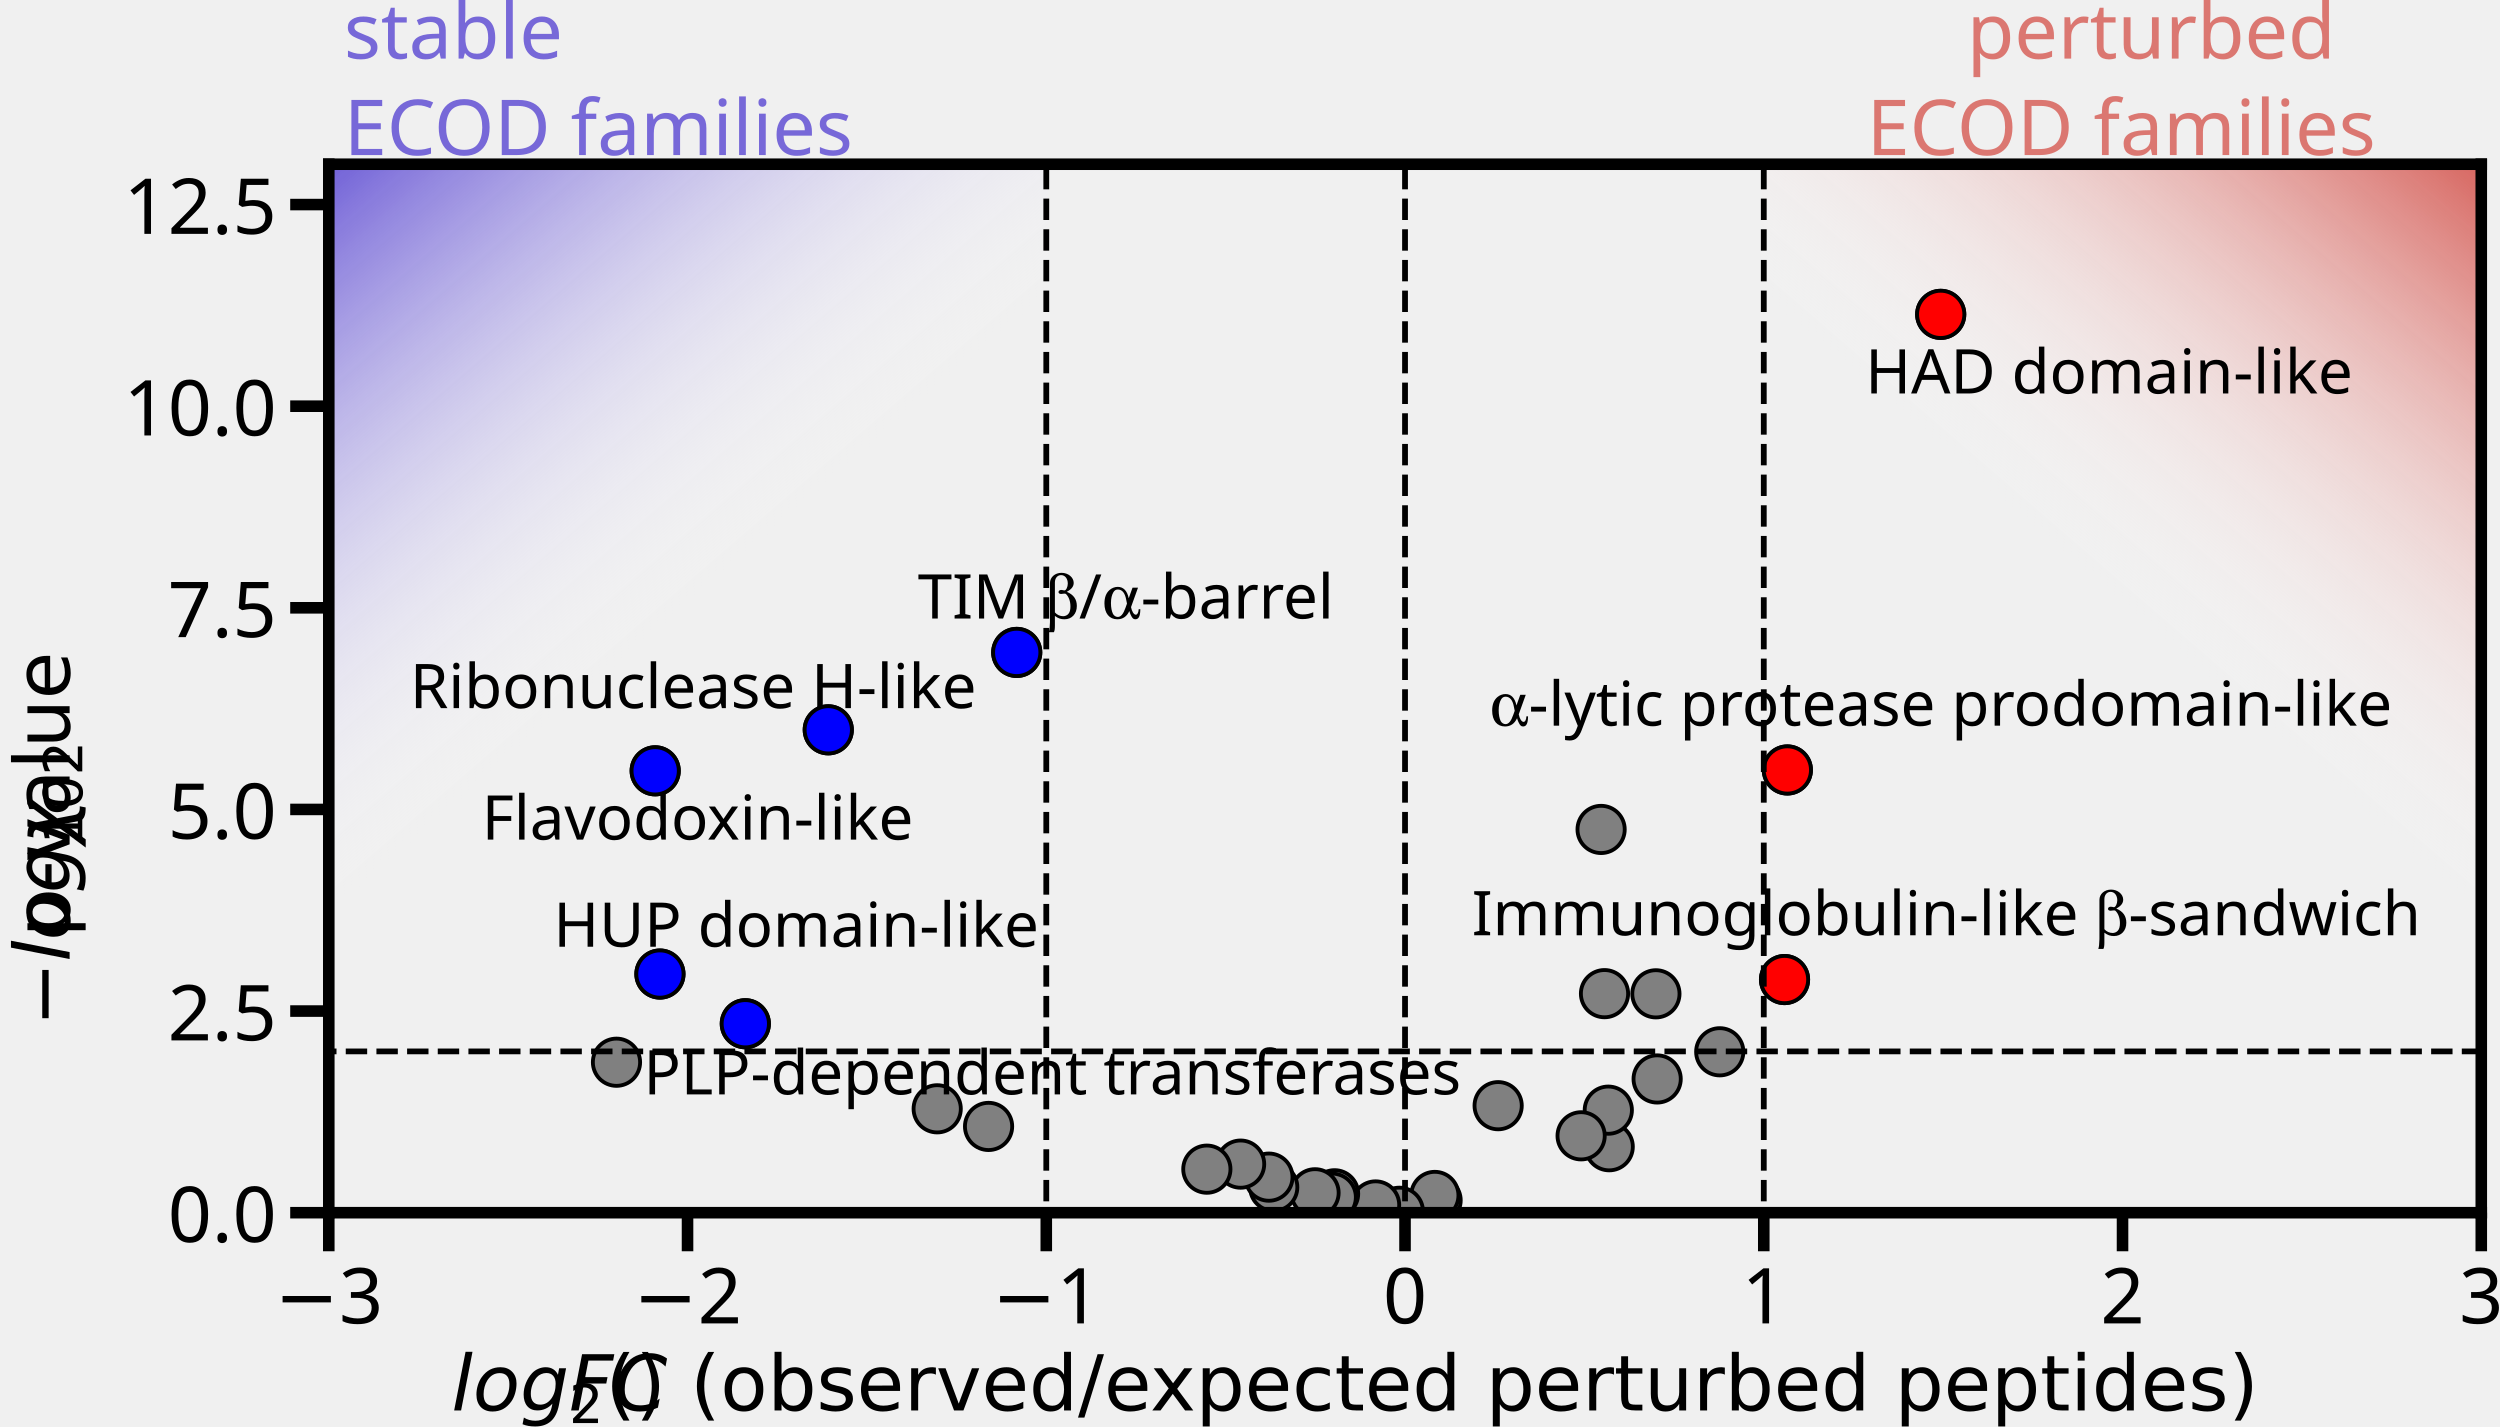
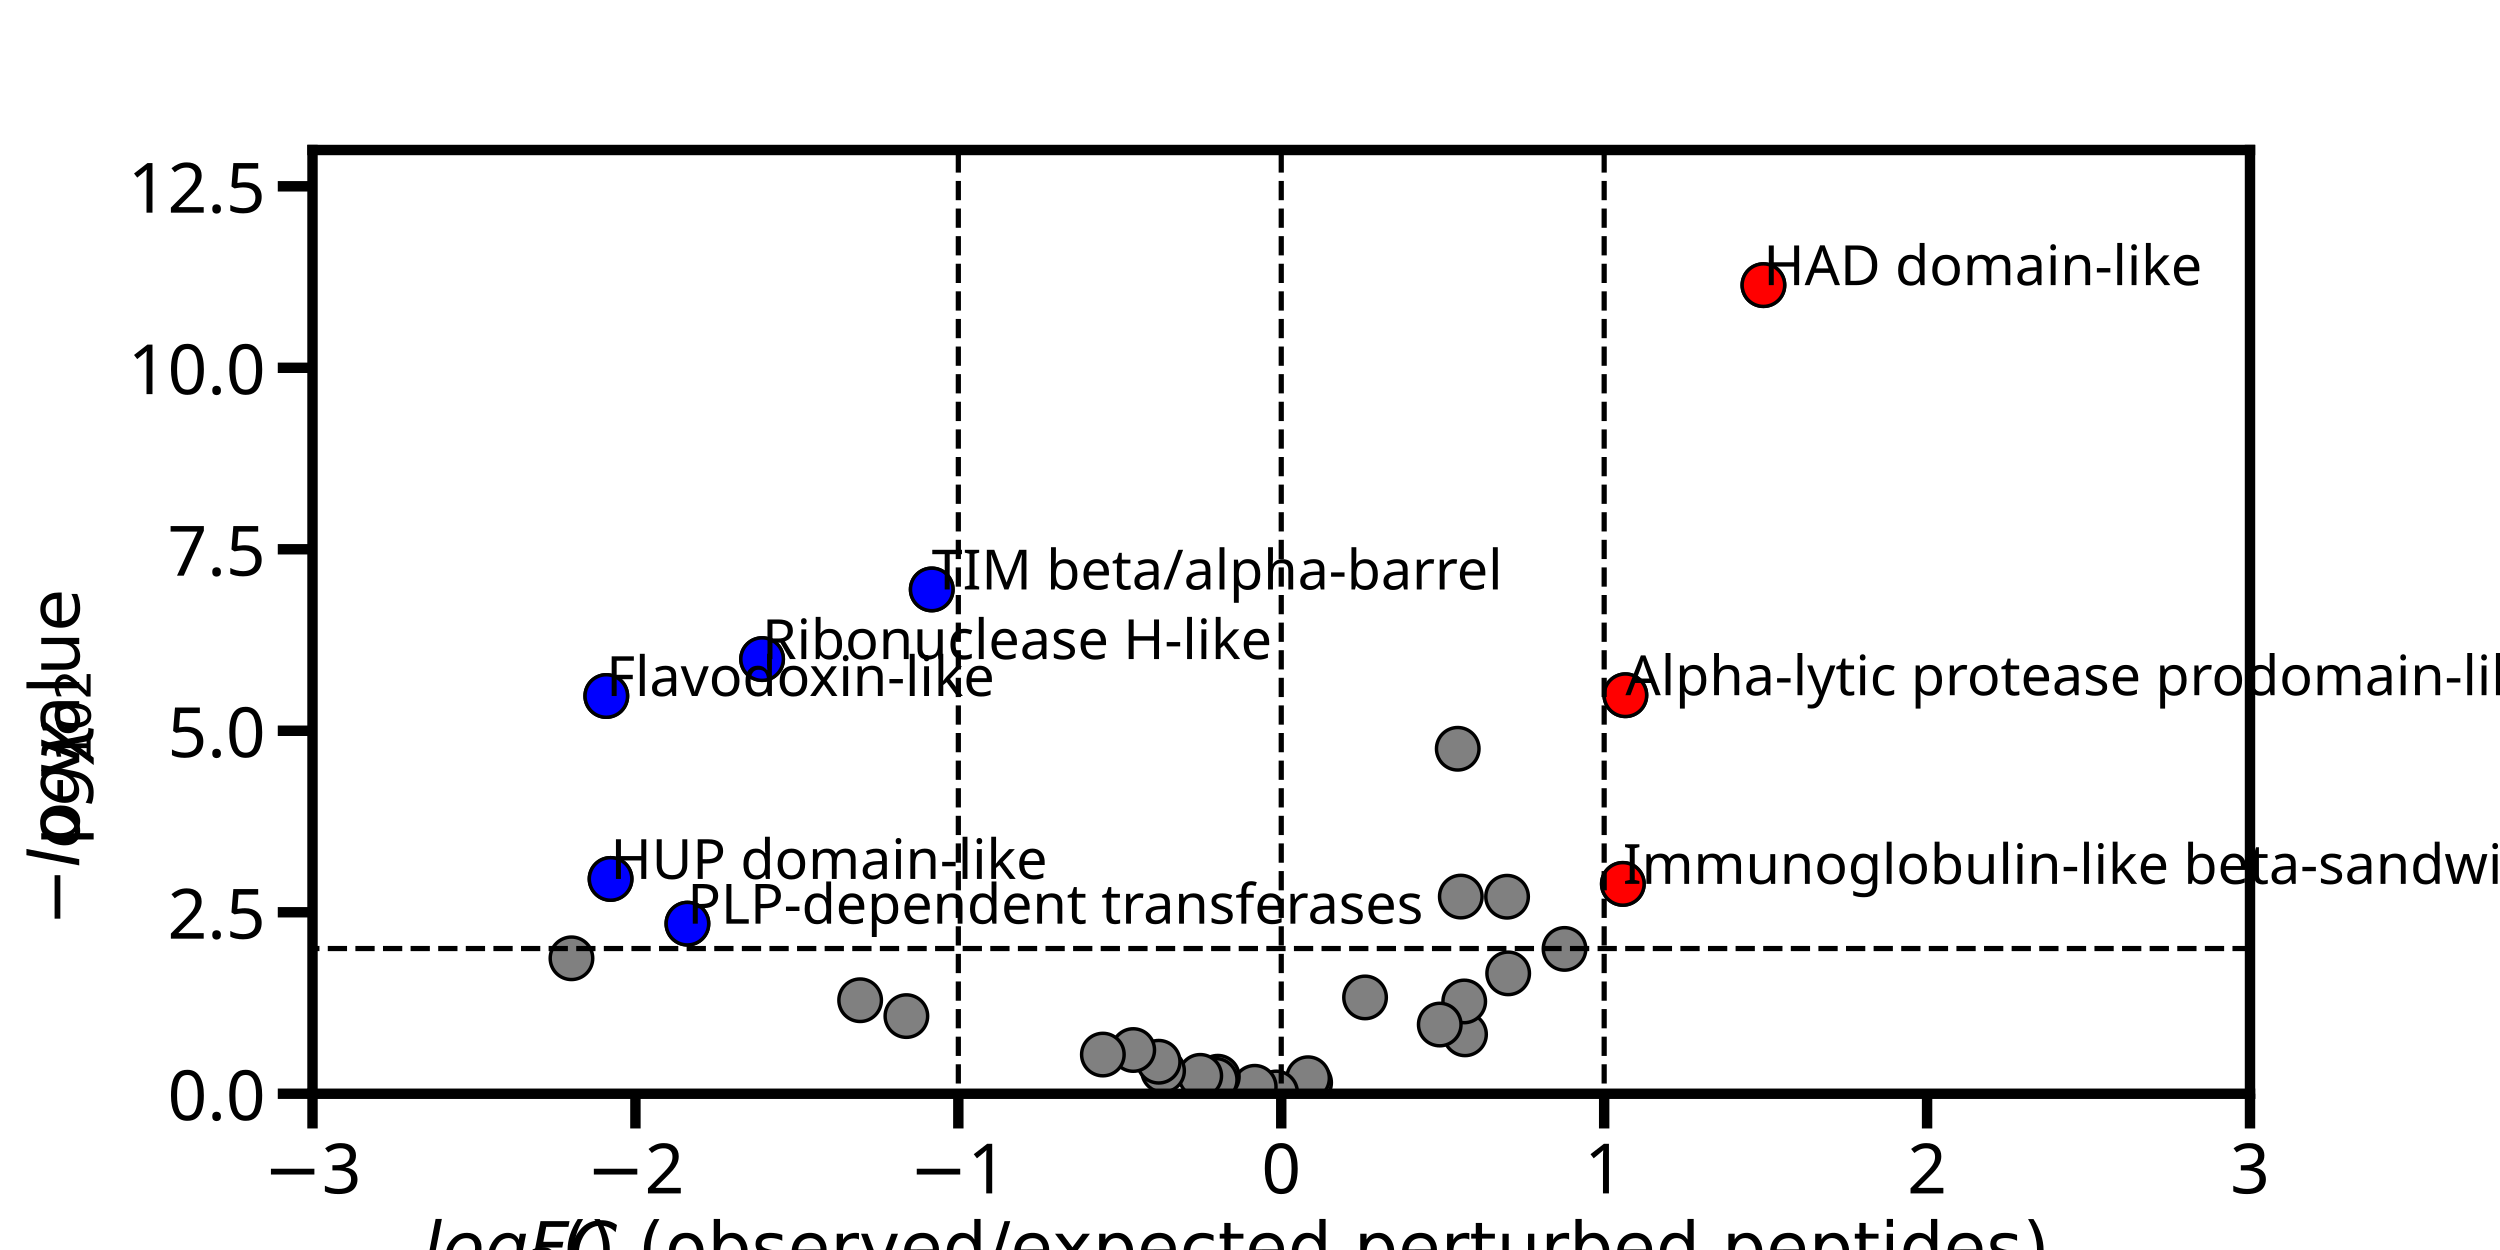
- <svg xmlns="http://www.w3.org/2000/svg" xmlns:xlink="http://www.w3.org/1999/xlink" width="648.085pt" height="369.763pt" viewBox="0 0 648.085 369.763" version="1.1" id="svg73">
-   <defs id="defs1">
-     <linearGradient id="linearGradient79">
-       <stop style="stop-color:#d76660;stop-opacity:1;" offset="0" id="stop78" />
-       <stop style="stop-color:#ffffff;stop-opacity:0;" offset="1" id="stop79" />
-     </linearGradient>
-     <linearGradient id="linearGradient76">
-       <stop style="stop-color:#7060d7;stop-opacity:1;" offset="0" id="stop76" />
-       <stop style="stop-color:#ffffff;stop-opacity:0;" offset="1" id="stop77" />
-     </linearGradient>
-     <style type="text/css" id="style1">*{stroke-linejoin: round; stroke-linecap: butt}</style>
-     <linearGradient xlink:href="#linearGradient76" id="linearGradient77" x1="89.634" y1="43.229" x2="186.35" y2="155.332" gradientUnits="userSpaceOnUse" gradientTransform="translate(-4.76875,-0.6268654)" />
-     <linearGradient xlink:href="#linearGradient79" id="linearGradient78" gradientUnits="userSpaceOnUse" x1="89.634" y1="43.229" x2="186.35" y2="155.332" gradientTransform="translate(-732.9534,-0.6268654)" />
+ <svg xmlns="http://www.w3.org/2000/svg" xmlns:xlink="http://www.w3.org/1999/xlink" width="720pt" height="360pt" viewBox="0 0 720 360" version="1.1">
+   <defs>
+     <style type="text/css">*{stroke-linejoin: round; stroke-linecap: butt}</style>
  </defs>
-   <rect style="fill:url(#linearGradient77);stroke:none;stroke-width:3.75;stroke-linecap:round;stroke-dasharray:3.75, 7.5" id="rect76" width="186.594" height="230.068" x="85.109" y="42.602" />
-   <rect style="fill:url(#linearGradient78);stroke:none;stroke-width:3.75;stroke-linecap:round;stroke-linejoin:round;stroke-dasharray:3.75, 7.5" id="rect76-0" width="186.594" height="230.068" x="-643.076" y="42.602" transform="scale(-1,1)" />
-   <g id="patch_2" transform="translate(-4.76875,-0.6268654)">
-     <text xml:space="preserve" style="font-style:normal;font-variant:normal;font-weight:normal;font-stretch:normal;font-size:20px;font-family:sans-serif;-inkscape-font-specification:sans-serif;text-align:center;text-anchor:middle;fill:#7465d8;fill-opacity:0.973;stroke:none;stroke-width:3.75;stroke-linecap:round;stroke-dasharray:3.75, 7.5" x="93.925" y="15.822" id="text79">
-       <tspan id="tspan79" style="font-style:normal;font-variant:normal;font-weight:normal;font-stretch:normal;font-family:sans-serif;-inkscape-font-specification:sans-serif;text-align:start;text-anchor:start;fill:#7465d8;fill-opacity:0.973;stroke-width:3.75" x="93.925" y="15.822">stable</tspan>
-       <tspan style="font-style:normal;font-variant:normal;font-weight:normal;font-stretch:normal;font-family:sans-serif;-inkscape-font-specification:sans-serif;text-align:start;text-anchor:start;fill:#7465d8;fill-opacity:0.973;stroke-width:3.75" x="93.925" y="40.822" id="tspan80">ECOD families</tspan>
-     </text>
-     <text xml:space="preserve" style="font-style:normal;font-variant:normal;font-weight:normal;font-stretch:normal;font-size:20px;font-family:sans-serif;-inkscape-font-specification:sans-serif;text-align:center;text-anchor:middle;fill:#da7069;fill-opacity:0.941;stroke:none;stroke-width:3.75;stroke-linecap:round;stroke-linejoin:round;stroke-dasharray:3.75, 7.5" x="646.62" y="15.822" id="text79-1">
-       <tspan id="tspan79-0" style="font-style:normal;font-variant:normal;font-weight:normal;font-stretch:normal;font-family:sans-serif;-inkscape-font-specification:sans-serif;text-align:end;text-anchor:end;fill:#da7069;fill-opacity:0.941;stroke-width:3.75" x="646.62" y="15.822"> perturbed</tspan>
-       <tspan style="font-style:normal;font-variant:normal;font-weight:normal;font-stretch:normal;font-family:sans-serif;-inkscape-font-specification:sans-serif;text-align:end;text-anchor:end;fill:#da7069;fill-opacity:0.941;stroke-width:3.75" x="646.62" y="40.822" id="tspan80-6">ECOD families</tspan>
-     </text>
-   </g>
-   <g id="PathCollection_1" transform="translate(-4.76875,-0.6268654)">
-     <defs id="defs2">
-       <path id="m225b76c5b6" d="m 0,6.124 c 1.624,0 3.182,-0.645 4.33,-1.794 C 5.478,3.182 6.124,1.624 6.124,0 6.124,-1.624 5.478,-3.182 4.33,-4.33 3.182,-5.478 1.624,-6.124 0,-6.124 c -1.624,0 -3.182,0.645 -4.33,1.794 C -5.478,-3.182 -6.124,-1.624 -6.124,0 c 0,1.624 0.645,3.182 1.794,4.33 C -3.182,5.478 -1.624,6.124 0,6.124 Z" style="stroke:#000000" />
-     </defs>
-     <g clip-path="url(#pc511fd4d0b)" id="g33">
-       <use xlink:href="#m225b76c5b6" x="507.866" y="82.12" style="fill:#808080;stroke:#000000" id="use2" />
-       <use xlink:href="#m225b76c5b6" x="468.11" y="200.228" style="fill:#808080;stroke:#000000" id="use3" />
-       <use xlink:href="#m225b76c5b6" x="467.378" y="254.561" style="fill:#808080;stroke:#000000" id="use4" />
-       <use xlink:href="#m225b76c5b6" x="450.585" y="273.286" style="fill:#808080;stroke:#000000" id="use5" />
-       <use xlink:href="#m225b76c5b6" x="434.357" y="280.33" style="fill:#808080;stroke:#000000" id="use6" />
-       <use xlink:href="#m225b76c5b6" x="434.036" y="258.259" style="fill:#808080;stroke:#000000" id="use7" />
-       <use xlink:href="#m225b76c5b6" x="421.93" y="297.898" style="fill:#808080;stroke:#000000" id="use8" />
-       <use xlink:href="#m225b76c5b6" x="421.695" y="288.418" style="fill:#808080;stroke:#000000" id="use9" />
-       <use xlink:href="#m225b76c5b6" x="420.711" y="258.216" style="fill:#808080;stroke:#000000" id="use10" />
-       <use xlink:href="#m225b76c5b6" x="419.829" y="215.646" style="fill:#808080;stroke:#000000" id="use11" />
-       <use xlink:href="#m225b76c5b6" x="414.648" y="295.07" style="fill:#808080;stroke:#000000" id="use12" />
-       <use xlink:href="#m225b76c5b6" x="393.138" y="287.259" style="fill:#808080;stroke:#000000" id="use13" />
-       <use xlink:href="#m225b76c5b6" x="377.313" y="311.796" style="fill:#808080;stroke:#000000" id="use14" />
-       <use xlink:href="#m225b76c5b6" x="376.724" y="310.526" style="fill:#808080;stroke:#000000" id="use15" />
-       <use xlink:href="#m225b76c5b6" x="367.528" y="314.632" style="fill:#808080;stroke:#000000" id="use16" />
-       <use xlink:href="#m225b76c5b6" x="361.365" y="312.991" style="fill:#808080;stroke:#000000" id="use17" />
-       <use xlink:href="#m225b76c5b6" x="350.735" y="310.096" style="fill:#808080;stroke:#000000" id="use18" />
-       <use xlink:href="#m225b76c5b6" x="350.129" y="310.99" style="fill:#808080;stroke:#000000" id="use19" />
-       <use xlink:href="#m225b76c5b6" x="345.671" y="309.839" style="fill:#808080;stroke:#000000" id="use20" />
-       <use xlink:href="#m225b76c5b6" x="334.961" y="308.4" style="fill:#808080;stroke:#000000" id="use21" />
-       <use xlink:href="#m225b76c5b6" x="333.705" y="305.779" style="fill:#808080;stroke:#000000" id="use22" />
-       <use xlink:href="#m225b76c5b6" x="326.374" y="302.405" style="fill:#808080;stroke:#000000" id="use23" />
-       <use xlink:href="#m225b76c5b6" x="317.624" y="303.713" style="fill:#808080;stroke:#000000" id="use24" />
-       <use xlink:href="#m225b76c5b6" x="268.34" y="169.756" style="fill:#808080;stroke:#000000" id="use25" />
-       <use xlink:href="#m225b76c5b6" x="261.039" y="292.636" style="fill:#808080;stroke:#000000" id="use26" />
-       <use xlink:href="#m225b76c5b6" x="247.721" y="288.068" style="fill:#808080;stroke:#000000" id="use27" />
-       <use xlink:href="#m225b76c5b6" x="219.483" y="189.822" style="fill:#808080;stroke:#000000" id="use28" />
-       <use xlink:href="#m225b76c5b6" x="197.978" y="266.013" style="fill:#808080;stroke:#000000" id="use29" />
-       <use xlink:href="#m225b76c5b6" x="175.845" y="253.133" style="fill:#808080;stroke:#000000" id="use30" />
-       <use xlink:href="#m225b76c5b6" x="174.614" y="200.45" style="fill:#808080;stroke:#000000" id="use31" />
-       <use xlink:href="#m225b76c5b6" x="164.583" y="275.992" style="fill:#808080;stroke:#000000" id="use32" />
-       <use xlink:href="#m225b76c5b6" x="56.54" y="217.024" style="fill:#808080;stroke:#000000" id="use33" />
+   <g id="figure_1">
+     <g id="patch_1">
+       <path d="M 0 360  L 720 360  L 720 0  L 0 0  z " style="fill: #ffffff" />
+     </g>
+     <g id="axes_1">
+       <g id="patch_2">
+         <path d="M 90 315  L 648 315  L 648 43.2  L 90 43.2  z " style="fill: #ffffff" />
+       </g>
+       <g id="PathCollection_1">
+         <defs>
+           <path id="mff24e7d2b7" d="M 0 6.124  C 1.624 6.124 3.182 5.478 4.33 4.33  C 5.478 3.182 6.124 1.624 6.124 0  C 6.124 -1.624 5.478 -3.182 4.33 -4.33  C 3.182 -5.478 1.624 -6.124 0 -6.124  C -1.624 -6.124 -3.182 -5.478 -4.33 -4.33  C -5.478 -3.182 -6.124 -1.624 -6.124 0  C -6.124 1.624 -5.478 3.182 -4.33 4.33  C -3.182 5.478 -1.624 6.124 0 6.124  z " style="stroke: #000000" />
+         </defs>
+         <g clip-path="url(#pe33c10a035)">
+           <use xlink:href="#mff24e7d2b7" x="507.866" y="82.12" style="fill: #808080; stroke: #000000" />
+           <use xlink:href="#mff24e7d2b7" x="468.11" y="200.228" style="fill: #808080; stroke: #000000" />
+           <use xlink:href="#mff24e7d2b7" x="467.378" y="254.561" style="fill: #808080; stroke: #000000" />
+           <use xlink:href="#mff24e7d2b7" x="450.585" y="273.286" style="fill: #808080; stroke: #000000" />
+           <use xlink:href="#mff24e7d2b7" x="434.357" y="280.33" style="fill: #808080; stroke: #000000" />
+           <use xlink:href="#mff24e7d2b7" x="434.036" y="258.259" style="fill: #808080; stroke: #000000" />
+           <use xlink:href="#mff24e7d2b7" x="421.93" y="297.898" style="fill: #808080; stroke: #000000" />
+           <use xlink:href="#mff24e7d2b7" x="421.695" y="288.418" style="fill: #808080; stroke: #000000" />
+           <use xlink:href="#mff24e7d2b7" x="420.711" y="258.216" style="fill: #808080; stroke: #000000" />
+           <use xlink:href="#mff24e7d2b7" x="419.829" y="215.646" style="fill: #808080; stroke: #000000" />
+           <use xlink:href="#mff24e7d2b7" x="414.648" y="295.07" style="fill: #808080; stroke: #000000" />
+           <use xlink:href="#mff24e7d2b7" x="393.138" y="287.259" style="fill: #808080; stroke: #000000" />
+           <use xlink:href="#mff24e7d2b7" x="377.313" y="311.796" style="fill: #808080; stroke: #000000" />
+           <use xlink:href="#mff24e7d2b7" x="376.724" y="310.526" style="fill: #808080; stroke: #000000" />
+           <use xlink:href="#mff24e7d2b7" x="367.528" y="314.632" style="fill: #808080; stroke: #000000" />
+           <use xlink:href="#mff24e7d2b7" x="361.365" y="312.991" style="fill: #808080; stroke: #000000" />
+           <use xlink:href="#mff24e7d2b7" x="350.735" y="310.096" style="fill: #808080; stroke: #000000" />
+           <use xlink:href="#mff24e7d2b7" x="350.129" y="310.99" style="fill: #808080; stroke: #000000" />
+           <use xlink:href="#mff24e7d2b7" x="345.671" y="309.839" style="fill: #808080; stroke: #000000" />
+           <use xlink:href="#mff24e7d2b7" x="334.961" y="308.4" style="fill: #808080; stroke: #000000" />
+           <use xlink:href="#mff24e7d2b7" x="333.705" y="305.779" style="fill: #808080; stroke: #000000" />
+           <use xlink:href="#mff24e7d2b7" x="326.374" y="302.405" style="fill: #808080; stroke: #000000" />
+           <use xlink:href="#mff24e7d2b7" x="317.624" y="303.713" style="fill: #808080; stroke: #000000" />
+           <use xlink:href="#mff24e7d2b7" x="268.34" y="169.756" style="fill: #808080; stroke: #000000" />
+           <use xlink:href="#mff24e7d2b7" x="261.039" y="292.636" style="fill: #808080; stroke: #000000" />
+           <use xlink:href="#mff24e7d2b7" x="247.721" y="288.068" style="fill: #808080; stroke: #000000" />
+           <use xlink:href="#mff24e7d2b7" x="219.483" y="189.822" style="fill: #808080; stroke: #000000" />
+           <use xlink:href="#mff24e7d2b7" x="197.978" y="266.013" style="fill: #808080; stroke: #000000" />
+           <use xlink:href="#mff24e7d2b7" x="175.845" y="253.134" style="fill: #808080; stroke: #000000" />
+           <use xlink:href="#mff24e7d2b7" x="174.614" y="200.45" style="fill: #808080; stroke: #000000" />
+           <use xlink:href="#mff24e7d2b7" x="164.583" y="275.992" style="fill: #808080; stroke: #000000" />
+           <use xlink:href="#mff24e7d2b7" x="56.54" y="217.024" style="fill: #808080; stroke: #000000" />
+         </g>
+       </g>
+       <g id="PathCollection_2">
+         <defs>
+           <path id="m4392cab7bf" d="M 0 6.124  C 1.624 6.124 3.182 5.478 4.33 4.33  C 5.478 3.182 6.124 1.624 6.124 0  C 6.124 -1.624 5.478 -3.182 4.33 -4.33  C 3.182 -5.478 1.624 -6.124 0 -6.124  C -1.624 -6.124 -3.182 -5.478 -4.33 -4.33  C -5.478 -3.182 -6.124 -1.624 -6.124 0  C -6.124 1.624 -5.478 3.182 -4.33 4.33  C -3.182 5.478 -1.624 6.124 0 6.124  z " style="stroke: #000000" />
+         </defs>
+         <g clip-path="url(#pe33c10a035)">
+           <use xlink:href="#m4392cab7bf" x="507.866" y="82.12" style="fill: #ff0000; stroke: #000000" />
+           <use xlink:href="#m4392cab7bf" x="468.11" y="200.228" style="fill: #ff0000; stroke: #000000" />
+           <use xlink:href="#m4392cab7bf" x="467.378" y="254.561" style="fill: #ff0000; stroke: #000000" />
+         </g>
+       </g>
+       <g id="PathCollection_3">
+         <defs>
+           <path id="m84979b0f76" d="M 0 6.124  C 1.624 6.124 3.182 5.478 4.33 4.33  C 5.478 3.182 6.124 1.624 6.124 0  C 6.124 -1.624 5.478 -3.182 4.33 -4.33  C 3.182 -5.478 1.624 -6.124 0 -6.124  C -1.624 -6.124 -3.182 -5.478 -4.33 -4.33  C -5.478 -3.182 -6.124 -1.624 -6.124 0  C -6.124 1.624 -5.478 3.182 -4.33 4.33  C -3.182 5.478 -1.624 6.124 0 6.124  z " style="stroke: #000000" />
+         </defs>
+         <g clip-path="url(#pe33c10a035)">
+           <use xlink:href="#m84979b0f76" x="268.34" y="169.756" style="fill: #0000ff; stroke: #000000" />
+           <use xlink:href="#m84979b0f76" x="219.483" y="189.822" style="fill: #0000ff; stroke: #000000" />
+           <use xlink:href="#m84979b0f76" x="197.978" y="266.013" style="fill: #0000ff; stroke: #000000" />
+           <use xlink:href="#m84979b0f76" x="175.845" y="253.134" style="fill: #0000ff; stroke: #000000" />
+           <use xlink:href="#m84979b0f76" x="174.614" y="200.45" style="fill: #0000ff; stroke: #000000" />
+           <use xlink:href="#m84979b0f76" x="56.54" y="217.024" style="fill: #0000ff; stroke: #000000" />
+         </g>
+       </g>
+       <g id="matplotlib.axis_1">
+         <g id="xtick_1">
+           <g id="line2d_1">
+             <defs>
+               <path id="m0d04c2d646" d="M 0 0  L 0 10  " style="stroke: #000000; stroke-width: 3" />
+             </defs>
+             <g>
+               <use xlink:href="#m0d04c2d646" x="90" y="315" style="stroke: #000000; stroke-width: 3" />
+             </g>
+           </g>
+           <g id="text_1">
+             <text style="font: 20px 'sans-serif'; text-anchor: middle" x="90" y="343.697" transform="rotate(-0, 90, 343.6969)">−3</text>
+           </g>
+         </g>
+         <g id="xtick_2">
+           <g id="line2d_2">
+             <g>
+               <use xlink:href="#m0d04c2d646" x="183" y="315" style="stroke: #000000; stroke-width: 3" />
+             </g>
+           </g>
+           <g id="text_2">
+             <text style="font: 20px 'sans-serif'; text-anchor: middle" x="183" y="343.697" transform="rotate(-0, 183, 343.6969)">−2</text>
+           </g>
+         </g>
+         <g id="xtick_3">
+           <g id="line2d_3">
+             <g>
+               <use xlink:href="#m0d04c2d646" x="276" y="315" style="stroke: #000000; stroke-width: 3" />
+             </g>
+           </g>
+           <g id="text_3">
+             <text style="font: 20px 'sans-serif'; text-anchor: middle" x="276" y="343.697" transform="rotate(-0, 276, 343.6969)">−1</text>
+           </g>
+         </g>
+         <g id="xtick_4">
+           <g id="line2d_4">
+             <g>
+               <use xlink:href="#m0d04c2d646" x="369" y="315" style="stroke: #000000; stroke-width: 3" />
+             </g>
+           </g>
+           <g id="text_4">
+             <text style="font: 20px 'sans-serif'; text-anchor: middle" x="369" y="343.697" transform="rotate(-0, 369, 343.6969)">0</text>
+           </g>
+         </g>
+         <g id="xtick_5">
+           <g id="line2d_5">
+             <g>
+               <use xlink:href="#m0d04c2d646" x="462" y="315" style="stroke: #000000; stroke-width: 3" />
+             </g>
+           </g>
+           <g id="text_5">
+             <text style="font: 20px 'sans-serif'; text-anchor: middle" x="462" y="343.697" transform="rotate(-0, 462, 343.6969)">1</text>
+           </g>
+         </g>
+         <g id="xtick_6">
+           <g id="line2d_6">
+             <g>
+               <use xlink:href="#m0d04c2d646" x="555" y="315" style="stroke: #000000; stroke-width: 3" />
+             </g>
+           </g>
+           <g id="text_6">
+             <text style="font: 20px 'sans-serif'; text-anchor: middle" x="555" y="343.697" transform="rotate(-0, 555, 343.6969)">2</text>
+           </g>
+         </g>
+         <g id="xtick_7">
+           <g id="line2d_7">
+             <g>
+               <use xlink:href="#m0d04c2d646" x="648" y="315" style="stroke: #000000; stroke-width: 3" />
+             </g>
+           </g>
+           <g id="text_7">
+             <text style="font: 20px 'sans-serif'; text-anchor: middle" x="648" y="343.697" transform="rotate(-0, 648, 343.6969)">3</text>
+           </g>
+         </g>
+         <g id="text_8">
+           <g transform="translate(121.8 367.0562)">
+             <text>
+               <tspan style="font: oblique 20px 'DejaVu Sans'" x="0 5.557 17.793 47.745 59.249" y="-0.797">logFC</tspan>
+               <tspan style="font: 14px 'DejaVu Sans'" x="30.488" y="2.484">2</tspan>
+               <tspan style="font: 20px 'DejaVu Sans'" x="39.942 73.214 81.017 87.374 95.177 107.413 120.108 130.528 142.833 151.056 162.892 175.196 187.892 194.63 206.935 218.771 231.466 243.771 254.767 262.608 274.913 287.608 293.966 306.661 318.966 327.188 335.03 347.706 355.929 368.624 380.929 393.624 399.981 412.677 424.981 437.677 445.519 451.075 463.771 476.075 486.495" y="-0.797">() (observed/expected perturbed peptides)</tspan>
+             </text>
+           </g>
+         </g>
+       </g>
+       <g id="matplotlib.axis_2">
+         <g id="ytick_1">
+           <g id="line2d_8">
+             <defs>
+               <path id="m9168d6f014" d="M 0 0  L -10 0  " style="stroke: #000000; stroke-width: 3" />
+             </defs>
+             <g>
+               <use xlink:href="#m9168d6f014" x="90" y="315" style="stroke: #000000; stroke-width: 3" />
+             </g>
+           </g>
+           <g id="text_9">
+             <text style="font: 20px 'sans-serif'; text-anchor: end" x="76.5" y="322.598" transform="rotate(-0, 76.5, 322.5984)">0.0</text>
+           </g>
+         </g>
+         <g id="ytick_2">
+           <g id="line2d_9">
+             <g>
+               <use xlink:href="#m9168d6f014" x="90" y="262.731" style="stroke: #000000; stroke-width: 3" />
+             </g>
+           </g>
+           <g id="text_10">
+             <text style="font: 20px 'sans-serif'; text-anchor: end" x="76.5" y="270.329" transform="rotate(-0, 76.5, 270.3292)">2.5</text>
+           </g>
+         </g>
+         <g id="ytick_3">
+           <g id="line2d_10">
+             <g>
+               <use xlink:href="#m9168d6f014" x="90" y="210.462" style="stroke: #000000; stroke-width: 3" />
+             </g>
+           </g>
+           <g id="text_11">
+             <text style="font: 20px 'sans-serif'; text-anchor: end" x="76.5" y="218.06" transform="rotate(-0, 76.5, 218.06)">5.0</text>
+           </g>
+         </g>
+         <g id="ytick_4">
+           <g id="line2d_11">
+             <g>
+               <use xlink:href="#m9168d6f014" x="90" y="158.192" style="stroke: #000000; stroke-width: 3" />
+             </g>
+           </g>
+           <g id="text_12">
+             <text style="font: 20px 'sans-serif'; text-anchor: end" x="76.5" y="165.791" transform="rotate(-0, 76.5, 165.7907)">7.5</text>
+           </g>
+         </g>
+         <g id="ytick_5">
+           <g id="line2d_12">
+             <g>
+               <use xlink:href="#m9168d6f014" x="90" y="105.923" style="stroke: #000000; stroke-width: 3" />
+             </g>
+           </g>
+           <g id="text_13">
+             <text style="font: 20px 'sans-serif'; text-anchor: end" x="76.5" y="113.522" transform="rotate(-0, 76.5, 113.5215)">10.0</text>
+           </g>
+         </g>
+         <g id="ytick_6">
+           <g id="line2d_13">
+             <g>
+               <use xlink:href="#m9168d6f014" x="90" y="53.654" style="stroke: #000000; stroke-width: 3" />
+             </g>
+           </g>
+           <g id="text_14">
+             <text style="font: 20px 'sans-serif'; text-anchor: end" x="76.5" y="61.252" transform="rotate(-0, 76.5, 61.25228)">12.5</text>
+           </g>
+         </g>
+         <g id="text_15">
+           <g transform="translate(23.76875 266.7)rotate(-90)">
+             <text>
+               <tspan style="font: 20px 'DejaVu Sans'" x="0 94.287 100.644 113.34 120.556 132.392 144.648 150.205 162.881" y="-0.953">− p-value</tspan>
+               <tspan style="font: oblique 20px 'DejaVu Sans'" x="16.758 22.314 34.551 72.101" y="-0.953">logχ</tspan>
+               <tspan style="font: 14px 'DejaVu Sans'" x="47.246 56.153 84.833" y="2.328 2.328 -8.609">102</tspan>
+             </text>
+           </g>
+         </g>
+       </g>
+       <g id="line2d_14">
+         <path d="M 369 335.908  L 369 -1  " clip-path="url(#pe33c10a035)" style="fill: none; stroke-dasharray: 5.55,2.4; stroke-dashoffset: 0; stroke: #000000; stroke-width: 1.5" />
+       </g>
+       <g id="line2d_15">
+         <path d="M 276 335.908  L 276 -1  " clip-path="url(#pe33c10a035)" style="fill: none; stroke-dasharray: 5.55,2.4; stroke-dashoffset: 0; stroke: #000000; stroke-width: 1.5" />
+       </g>
+       <g id="line2d_16">
+         <path d="M 462 335.908  L 462 -1  " clip-path="url(#pe33c10a035)" style="fill: none; stroke-dasharray: 5.55,2.4; stroke-dashoffset: 0; stroke: #000000; stroke-width: 1.5" />
+       </g>
+       <g id="line2d_17">
+         <path d="M -1 273.185  L 721 273.185  " clip-path="url(#pe33c10a035)" style="fill: none; stroke-dasharray: 5.55,2.4; stroke-dashoffset: 0; stroke: #000000; stroke-width: 1.5" />
+       </g>
+       <g id="patch_3">
+         <path d="M 90 315  L 90 43.2  " style="fill: none; stroke: #000000; stroke-width: 3; stroke-linejoin: miter; stroke-linecap: square" />
+       </g>
+       <g id="patch_4">
+         <path d="M 648 315  L 648 43.2  " style="fill: none; stroke: #000000; stroke-width: 3; stroke-linejoin: miter; stroke-linecap: square" />
+       </g>
+       <g id="patch_5">
+         <path d="M 90 315  L 648 315  " style="fill: none; stroke: #000000; stroke-width: 3; stroke-linejoin: miter; stroke-linecap: square" />
+       </g>
+       <g id="patch_6">
+         <path d="M 90 43.2  L 648 43.2  " style="fill: none; stroke: #000000; stroke-width: 3; stroke-linejoin: miter; stroke-linecap: square" />
+       </g>
+       <g id="text_16">
+         <text style="font: 16px 'sans-serif'; text-anchor: start" x="507.866" y="82.12" transform="rotate(-0, 507.8665, 82.12039)">HAD domain-like</text>
+       </g>
+       <g id="text_17">
+         <text style="font: 16px 'sans-serif'; text-anchor: start" x="468.11" y="200.228" transform="rotate(-0, 468.1105, 200.2282)">Alpha-lytic protease prodomain-like</text>
+       </g>
+       <g id="text_18">
+         <text style="font: 16px 'sans-serif'; text-anchor: start" x="467.378" y="254.561" transform="rotate(-0, 467.3783, 254.5609)">Immunoglobulin-like beta-sandwich</text>
+       </g>
+       <g id="text_19">
+         <text style="font: 16px 'sans-serif'; text-anchor: start" x="268.34" y="169.756" transform="rotate(-0, 268.3399, 169.7559)">TIM beta/alpha-barrel</text>
+       </g>
+       <g id="text_20">
+         <text style="font: 16px 'sans-serif'; text-anchor: start" x="219.483" y="189.822" transform="rotate(-0, 219.4832, 189.8222)">Ribonuclease H-like</text>
+       </g>
+       <g id="text_21">
+         <text style="font: 16px 'sans-serif'; text-anchor: start" x="197.978" y="266.013" transform="rotate(-0, 197.9778, 266.0127)">PLP-dependent transferases</text>
+       </g>
+       <g id="text_22">
+         <text style="font: 16px 'sans-serif'; text-anchor: start" x="175.845" y="253.134" transform="rotate(-0, 175.8448, 253.1335)">HUP domain-like</text>
+       </g>
+       <g id="text_23">
+         <text style="font: 16px 'sans-serif'; text-anchor: start" x="174.614" y="200.45" transform="rotate(-0, 174.6139, 200.4496)">Flavodoxin-like</text>
+       </g>
    </g>
  </g>
-   <g id="PathCollection_2" transform="translate(-4.76875,-0.6268654)">
-     <defs id="defs33">
-       <path id="mf963b45282" d="m 0,6.124 c 1.624,0 3.182,-0.645 4.33,-1.794 C 5.478,3.182 6.124,1.624 6.124,0 6.124,-1.624 5.478,-3.182 4.33,-4.33 3.182,-5.478 1.624,-6.124 0,-6.124 c -1.624,0 -3.182,0.645 -4.33,1.794 C -5.478,-3.182 -6.124,-1.624 -6.124,0 c 0,1.624 0.645,3.182 1.794,4.33 C -3.182,5.478 -1.624,6.124 0,6.124 Z" style="stroke:#000000" />
-     </defs>
-     <g clip-path="url(#pc511fd4d0b)" id="g36">
-       <use xlink:href="#mf963b45282" x="507.866" y="82.12" style="fill:#ff0000;stroke:#000000" id="use34" />
-       <use xlink:href="#mf963b45282" x="468.11" y="200.228" style="fill:#ff0000;stroke:#000000" id="use35" />
-       <use xlink:href="#mf963b45282" x="467.378" y="254.561" style="fill:#ff0000;stroke:#000000" id="use36" />
-     </g>
-   </g>
-   <g id="PathCollection_3" transform="translate(-4.76875,-0.6268654)">
-     <defs id="defs36">
-       <path id="mcfd4007b50" d="m 0,6.124 c 1.624,0 3.182,-0.645 4.33,-1.794 C 5.478,3.182 6.124,1.624 6.124,0 6.124,-1.624 5.478,-3.182 4.33,-4.33 3.182,-5.478 1.624,-6.124 0,-6.124 c -1.624,0 -3.182,0.645 -4.33,1.794 C -5.478,-3.182 -6.124,-1.624 -6.124,0 c 0,1.624 0.645,3.182 1.794,4.33 C -3.182,5.478 -1.624,6.124 0,6.124 Z" style="stroke:#000000" />
-     </defs>
-     <g clip-path="url(#pc511fd4d0b)" id="g42">
-       <use xlink:href="#mcfd4007b50" x="268.34" y="169.756" style="fill:#0000ff;stroke:#000000" id="use37" />
-       <use xlink:href="#mcfd4007b50" x="219.483" y="189.822" style="fill:#0000ff;stroke:#000000" id="use38" />
-       <use xlink:href="#mcfd4007b50" x="197.978" y="266.013" style="fill:#0000ff;stroke:#000000" id="use39" />
-       <use xlink:href="#mcfd4007b50" x="175.845" y="253.133" style="fill:#0000ff;stroke:#000000" id="use40" />
-       <use xlink:href="#mcfd4007b50" x="174.614" y="200.45" style="fill:#0000ff;stroke:#000000" id="use41" />
-       <use xlink:href="#mcfd4007b50" x="56.54" y="217.024" style="fill:#0000ff;stroke:#000000" id="use42" />
-     </g>
-   </g>
-   <g id="matplotlib.axis_1" transform="translate(-4.76875,-0.6268654)">
-     <g id="xtick_1">
-       <g id="line2d_1">
-         <defs id="defs42">
-           <path id="mabab15c557" d="M 0,0 V 10" style="stroke:#000000;stroke-width:3" />
-         </defs>
-         <g id="g43">
-           <use xlink:href="#mabab15c557" x="90" y="315" style="stroke:#000000;stroke-width:3" id="use43" />
-         </g>
-       </g>
-       <g id="text_1">
-         <text style="font-style:normal;font-variant:normal;font-weight:normal;font-stretch:normal;font-size:20px;line-height:normal;font-family:sans-serif;text-anchor:middle" x="90" y="343.697" id="text43">−3</text>
-       </g>
-     </g>
-     <g id="xtick_2">
-       <g id="line2d_2">
-         <g id="g44">
-           <use xlink:href="#mabab15c557" x="183" y="315" style="stroke:#000000;stroke-width:3" id="use44" />
-         </g>
-       </g>
-       <g id="text_2">
-         <text style="font-style:normal;font-variant:normal;font-weight:normal;font-stretch:normal;font-size:20px;line-height:normal;font-family:sans-serif;text-anchor:middle" x="183" y="343.697" id="text44">−2</text>
-       </g>
-     </g>
-     <g id="xtick_3">
-       <g id="line2d_3">
-         <g id="g45">
-           <use xlink:href="#mabab15c557" x="276" y="315" style="stroke:#000000;stroke-width:3" id="use45" />
-         </g>
-       </g>
-       <g id="text_3">
-         <text style="font-style:normal;font-variant:normal;font-weight:normal;font-stretch:normal;font-size:20px;line-height:normal;font-family:sans-serif;text-anchor:middle" x="276" y="343.697" id="text45">−1</text>
-       </g>
-     </g>
-     <g id="xtick_4">
-       <g id="line2d_4">
-         <g id="g46">
-           <use xlink:href="#mabab15c557" x="369" y="315" style="stroke:#000000;stroke-width:3" id="use46" />
-         </g>
-       </g>
-       <g id="text_4">
-         <text style="font-style:normal;font-variant:normal;font-weight:normal;font-stretch:normal;font-size:20px;line-height:normal;font-family:sans-serif;text-anchor:middle" x="369" y="343.697" id="text46">0</text>
-       </g>
-     </g>
-     <g id="xtick_5">
-       <g id="line2d_5">
-         <g id="g47">
-           <use xlink:href="#mabab15c557" x="462" y="315" style="stroke:#000000;stroke-width:3" id="use47" />
-         </g>
-       </g>
-       <g id="text_5">
-         <text style="font-style:normal;font-variant:normal;font-weight:normal;font-stretch:normal;font-size:20px;line-height:normal;font-family:sans-serif;text-anchor:middle" x="462" y="343.697" id="text47">1</text>
-       </g>
-     </g>
-     <g id="xtick_6">
-       <g id="line2d_6">
-         <g id="g48">
-           <use xlink:href="#mabab15c557" x="555" y="315" style="stroke:#000000;stroke-width:3" id="use48" />
-         </g>
-       </g>
-       <g id="text_6">
-         <text style="font-style:normal;font-variant:normal;font-weight:normal;font-stretch:normal;font-size:20px;line-height:normal;font-family:sans-serif;text-anchor:middle" x="555" y="343.697" id="text48">2</text>
-       </g>
-     </g>
-     <g id="xtick_7">
-       <g id="line2d_7">
-         <g id="g49">
-           <use xlink:href="#mabab15c557" x="648" y="315" style="stroke:#000000;stroke-width:3" id="use49" />
-         </g>
-       </g>
-       <g id="text_7">
-         <text style="font-style:normal;font-variant:normal;font-weight:normal;font-stretch:normal;font-size:20px;line-height:normal;font-family:sans-serif;text-anchor:middle" x="648" y="343.697" id="text49">3</text>
-       </g>
-     </g>
-     <g id="text_8">
-       <g transform="translate(121.8,367.0562)" id="g51">
-         <text id="text51">
-           <tspan style="font-style:oblique;font-variant:normal;font-weight:normal;font-stretch:normal;font-size:20px;line-height:normal;font-family:'DejaVu Sans'" x="0 5.557 17.793 47.745 59.249" y="-0.797" id="tspan49">logFC</tspan>
-           <tspan style="font-style:normal;font-variant:normal;font-weight:normal;font-stretch:normal;font-size:14px;line-height:normal;font-family:'DejaVu Sans'" x="30.488" y="2.484" id="tspan50">2</tspan>
-           <tspan style="font-style:normal;font-variant:normal;font-weight:normal;font-stretch:normal;font-size:20px;line-height:normal;font-family:'DejaVu Sans'" x="39.942 73.214 81.017 87.374 95.177 107.413 120.108 130.528 142.833 151.056 162.892 175.196 187.892 194.63 206.935 218.771 231.466 243.771 254.767 262.608 274.913 287.608 293.966 306.661 318.966 327.188 335.03 347.706 355.929 368.624 380.929 393.624 399.981 412.677 424.981 437.677 445.519 451.075 463.771 476.075 486.495" y="-0.797" id="tspan51">() (observed/expected perturbed peptides)</tspan>
-         </text>
-       </g>
-     </g>
-   </g>
-   <g id="matplotlib.axis_2" transform="translate(-4.76875,-0.6268654)">
-     <g id="ytick_1">
-       <g id="line2d_8">
-         <defs id="defs51">
-           <path id="m8190dffb2b" d="M 0,0 H -10" style="stroke:#000000;stroke-width:3" />
-         </defs>
-         <g id="g52">
-           <use xlink:href="#m8190dffb2b" x="90" y="315" style="stroke:#000000;stroke-width:3" id="use51" />
-         </g>
-       </g>
-       <g id="text_9">
-         <text style="font-style:normal;font-variant:normal;font-weight:normal;font-stretch:normal;font-size:20px;line-height:normal;font-family:sans-serif;text-anchor:end" x="76.5" y="322.598" id="text52">0.0</text>
-       </g>
-     </g>
-     <g id="ytick_2">
-       <g id="line2d_9">
-         <g id="g53">
-           <use xlink:href="#m8190dffb2b" x="90" y="262.731" style="stroke:#000000;stroke-width:3" id="use52" />
-         </g>
-       </g>
-       <g id="text_10">
-         <text style="font-style:normal;font-variant:normal;font-weight:normal;font-stretch:normal;font-size:20px;line-height:normal;font-family:sans-serif;text-anchor:end" x="76.5" y="270.329" id="text53">2.5</text>
-       </g>
-     </g>
-     <g id="ytick_3">
-       <g id="line2d_10">
-         <g id="g54">
-           <use xlink:href="#m8190dffb2b" x="90" y="210.462" style="stroke:#000000;stroke-width:3" id="use53" />
-         </g>
-       </g>
-       <g id="text_11">
-         <text style="font-style:normal;font-variant:normal;font-weight:normal;font-stretch:normal;font-size:20px;line-height:normal;font-family:sans-serif;text-anchor:end" x="76.5" y="218.06" id="text54">5.0</text>
-       </g>
-     </g>
-     <g id="ytick_4">
-       <g id="line2d_11">
-         <g id="g55">
-           <use xlink:href="#m8190dffb2b" x="90" y="158.192" style="stroke:#000000;stroke-width:3" id="use54" />
-         </g>
-       </g>
-       <g id="text_12">
-         <text style="font-style:normal;font-variant:normal;font-weight:normal;font-stretch:normal;font-size:20px;line-height:normal;font-family:sans-serif;text-anchor:end" x="76.5" y="165.791" id="text55">7.5</text>
-       </g>
-     </g>
-     <g id="ytick_5">
-       <g id="line2d_12">
-         <g id="g56">
-           <use xlink:href="#m8190dffb2b" x="90" y="105.923" style="stroke:#000000;stroke-width:3" id="use55" />
-         </g>
-       </g>
-       <g id="text_13">
-         <text style="font-style:normal;font-variant:normal;font-weight:normal;font-stretch:normal;font-size:20px;line-height:normal;font-family:sans-serif;text-anchor:end" x="76.5" y="113.522" id="text56">10.0</text>
-       </g>
-     </g>
-     <g id="ytick_6">
-       <g id="line2d_13">
-         <g id="g57">
-           <use xlink:href="#m8190dffb2b" x="90" y="53.654" style="stroke:#000000;stroke-width:3" id="use56" />
-         </g>
-       </g>
-       <g id="text_14">
-         <text style="font-style:normal;font-variant:normal;font-weight:normal;font-stretch:normal;font-size:20px;line-height:normal;font-family:sans-serif;text-anchor:end" x="76.5" y="61.252" id="text57">12.5</text>
-       </g>
-     </g>
-     <g id="text_15">
-       <g transform="rotate(-90,145.2344,121.4656)" id="g59">
-         <text id="text59">
-           <tspan style="font-style:normal;font-variant:normal;font-weight:normal;font-stretch:normal;font-size:20px;line-height:normal;font-family:'DejaVu Sans'" x="0 94.287 100.644 113.34 120.556 132.392 144.648 150.205 162.881" y="-0.953" id="tspan57">− p-value</tspan>
-           <tspan style="font-style:oblique;font-variant:normal;font-weight:normal;font-stretch:normal;font-size:20px;line-height:normal;font-family:'DejaVu Sans'" x="16.758 22.314 34.551 72.102" y="-0.953" id="tspan58">logχ</tspan>
-           <tspan style="font-style:normal;font-variant:normal;font-weight:normal;font-stretch:normal;font-size:14px;line-height:normal;font-family:'DejaVu Sans'" x="47.246 56.153 84.833" y="2.328 2.328 -8.609" id="tspan59">102</tspan>
-         </text>
-       </g>
-     </g>
-   </g>
-   <g id="line2d_14" transform="translate(-4.76875,-0.6268654)">
-     <path d="M 369,335.908 V -1" clip-path="url(#pc511fd4d0b)" style="fill:none;stroke:#000000;stroke-width:1.5;stroke-dasharray:5.55, 2.4;stroke-dashoffset:0" id="path59" />
-   </g>
-   <g id="line2d_15" transform="translate(-4.76875,-0.6268654)">
-     <path d="M 276,335.908 V -1" clip-path="url(#pc511fd4d0b)" style="fill:none;stroke:#000000;stroke-width:1.5;stroke-dasharray:5.55, 2.4;stroke-dashoffset:0" id="path60" />
-   </g>
-   <g id="line2d_16" transform="translate(-4.76875,-0.6268654)">
-     <path d="M 462,335.908 V -1" clip-path="url(#pc511fd4d0b)" style="fill:none;stroke:#000000;stroke-width:1.5;stroke-dasharray:5.55, 2.4;stroke-dashoffset:0" id="path61" />
-   </g>
-   <g id="line2d_17" transform="translate(-4.76875,-0.6268654)">
-     <path d="M -1,273.185 H 721" clip-path="url(#pc511fd4d0b)" style="fill:none;stroke:#000000;stroke-width:1.5;stroke-dasharray:5.55, 2.4;stroke-dashoffset:0" id="path62" />
-   </g>
-   <g id="patch_3" transform="translate(-4.76875,-0.6268654)">
-     <path d="M 90,315 V 43.2" style="fill:none;stroke:#000000;stroke-width:3;stroke-linecap:square;stroke-linejoin:miter" id="path63" />
-   </g>
-   <g id="patch_4" transform="translate(-4.76875,-0.6268654)">
-     <path d="M 648,315 V 43.2" style="fill:none;stroke:#000000;stroke-width:3;stroke-linecap:square;stroke-linejoin:miter" id="path64" />
-   </g>
-   <g id="patch_5" transform="translate(-4.76875,-0.6268654)">
-     <path d="M 90,315 H 648" style="fill:none;stroke:#000000;stroke-width:3;stroke-linecap:square;stroke-linejoin:miter" id="path65" />
-   </g>
-   <g id="patch_6" transform="translate(-4.76875,-0.6268654)">
-     <path d="M 90,43.2 H 648" style="fill:none;stroke:#000000;stroke-width:3;stroke-linecap:square;stroke-linejoin:miter" id="path66" />
-   </g>
-   <g id="text_16" transform="translate(-24.30742,19.88874)">
-     <text style="font-style:normal;font-variant:normal;font-weight:normal;font-stretch:normal;font-size:16px;line-height:normal;font-family:sans-serif;text-anchor:start" x="507.866" y="82.12" id="text66">HAD domain-like</text>
-   </g>
-   <g id="text_17" transform="translate(-15.26875,-0.6268654)">
-     <text style="font-style:normal;font-variant:normal;font-weight:normal;font-stretch:normal;font-size:16px;line-height:normal;font-family:sans-serif;text-anchor:start" x="401.435" y="188.749" id="text67">
-       <tspan style="font-style:normal;font-variant:normal;font-weight:normal;font-stretch:normal;font-family:Symbol;-inkscape-font-specification:Symbol" id="tspan76">a</tspan>-lytic protease prodomain-like</text>
-   </g>
-   <g id="text_18" transform="translate(2.558251,5.478969)">
-     <text style="font-style:normal;font-variant:normal;font-weight:normal;font-stretch:normal;font-size:16px;line-height:normal;font-family:sans-serif;text-anchor:start" x="378.966" y="236.976" id="text68">Immunoglobulin-like <tspan style="font-style:normal;font-variant:normal;font-weight:normal;font-stretch:normal;font-family:Symbol;-inkscape-font-specification:Symbol" id="tspan75">b</tspan>-sandwich</text>
-   </g>
-   <g id="text_19" transform="translate(-30.41325,-9.419267)">
-     <text style="font-style:normal;font-variant:normal;font-weight:normal;font-stretch:normal;font-size:16px;line-height:normal;font-family:sans-serif;text-anchor:start" x="268.34" y="169.756" id="text69">TIM <tspan style="font-style:normal;font-variant:normal;font-weight:normal;font-stretch:normal;font-family:Symbol;-inkscape-font-specification:Symbol" id="tspan73">b<tspan style="font-style:normal;font-variant:normal;font-weight:normal;font-stretch:normal;font-family:sans-serif;-inkscape-font-specification:sans-serif" id="tspan74">/</tspan>a</tspan>-barrel</text>
-   </g>
-   <g id="text_20" transform="translate(-113.2084,-6.244233)">
-     <text style="font-style:normal;font-variant:normal;font-weight:normal;font-stretch:normal;font-size:16px;line-height:normal;font-family:sans-serif;text-anchor:start" x="219.483" y="189.822" id="text70">Ribonuclease H-like</text>
-   </g>
-   <g id="text_21" transform="translate(-31.14595,17.69064)">
-     <text style="font-style:normal;font-variant:normal;font-weight:normal;font-stretch:normal;font-size:16px;line-height:normal;font-family:sans-serif;text-anchor:start" x="197.978" y="266.013" id="text71">PLP-dependent transferases</text>
-   </g>
-   <g id="text_22" transform="translate(-32.36712,-7.709633)">
-     <text style="font-style:normal;font-variant:normal;font-weight:normal;font-stretch:normal;font-size:16px;line-height:normal;font-family:sans-serif;text-anchor:start" x="175.845" y="253.133" id="text72">HUP domain-like</text>
-   </g>
-   <g id="text_23" transform="translate(-49.70769,17.20217)">
-     <text style="font-style:normal;font-variant:normal;font-weight:normal;font-stretch:normal;font-size:16px;line-height:normal;font-family:sans-serif;text-anchor:start" x="174.614" y="200.45" id="text73">Flavodoxin-like</text>
-   </g>
-   <defs id="defs73">
-     <clipPath id="pc511fd4d0b">
-       <rect x="90" y="43.2" width="558" height="271.8" id="rect73" />
+   <defs>
+     <clipPath id="pe33c10a035">
+       <rect x="90" y="43.2" width="558" height="271.8" />
    </clipPath>
  </defs>
</svg>
